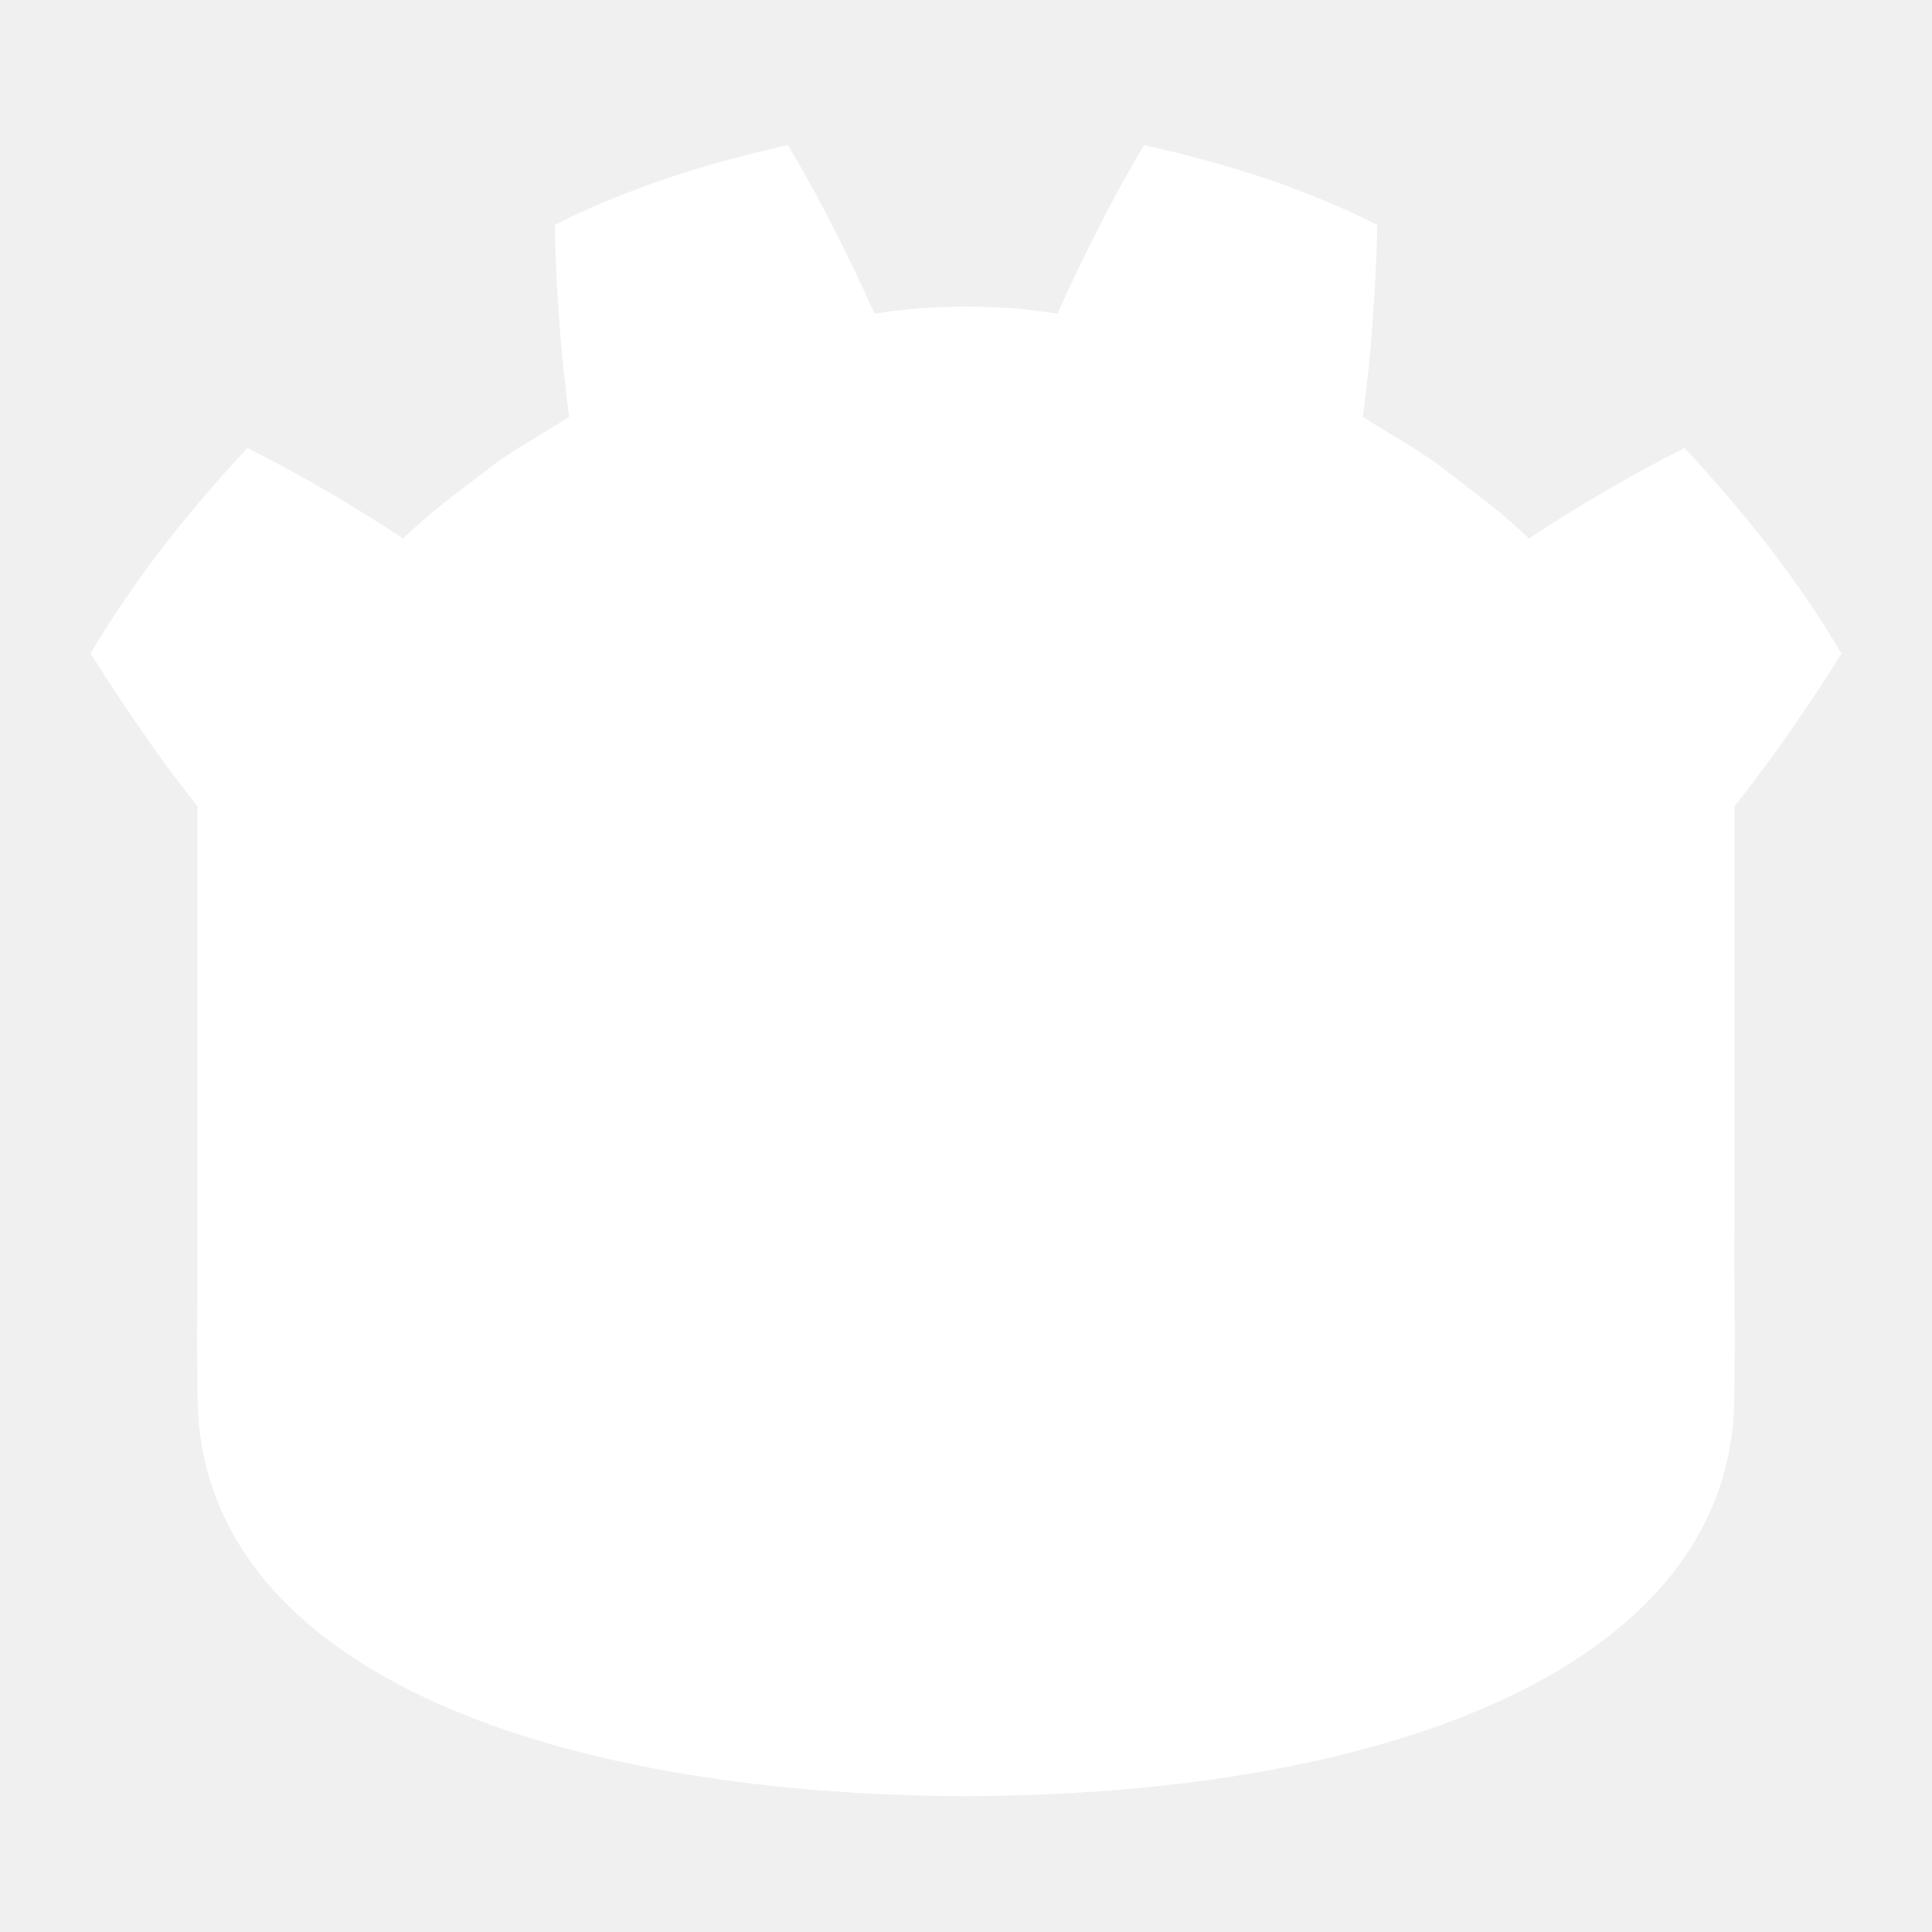
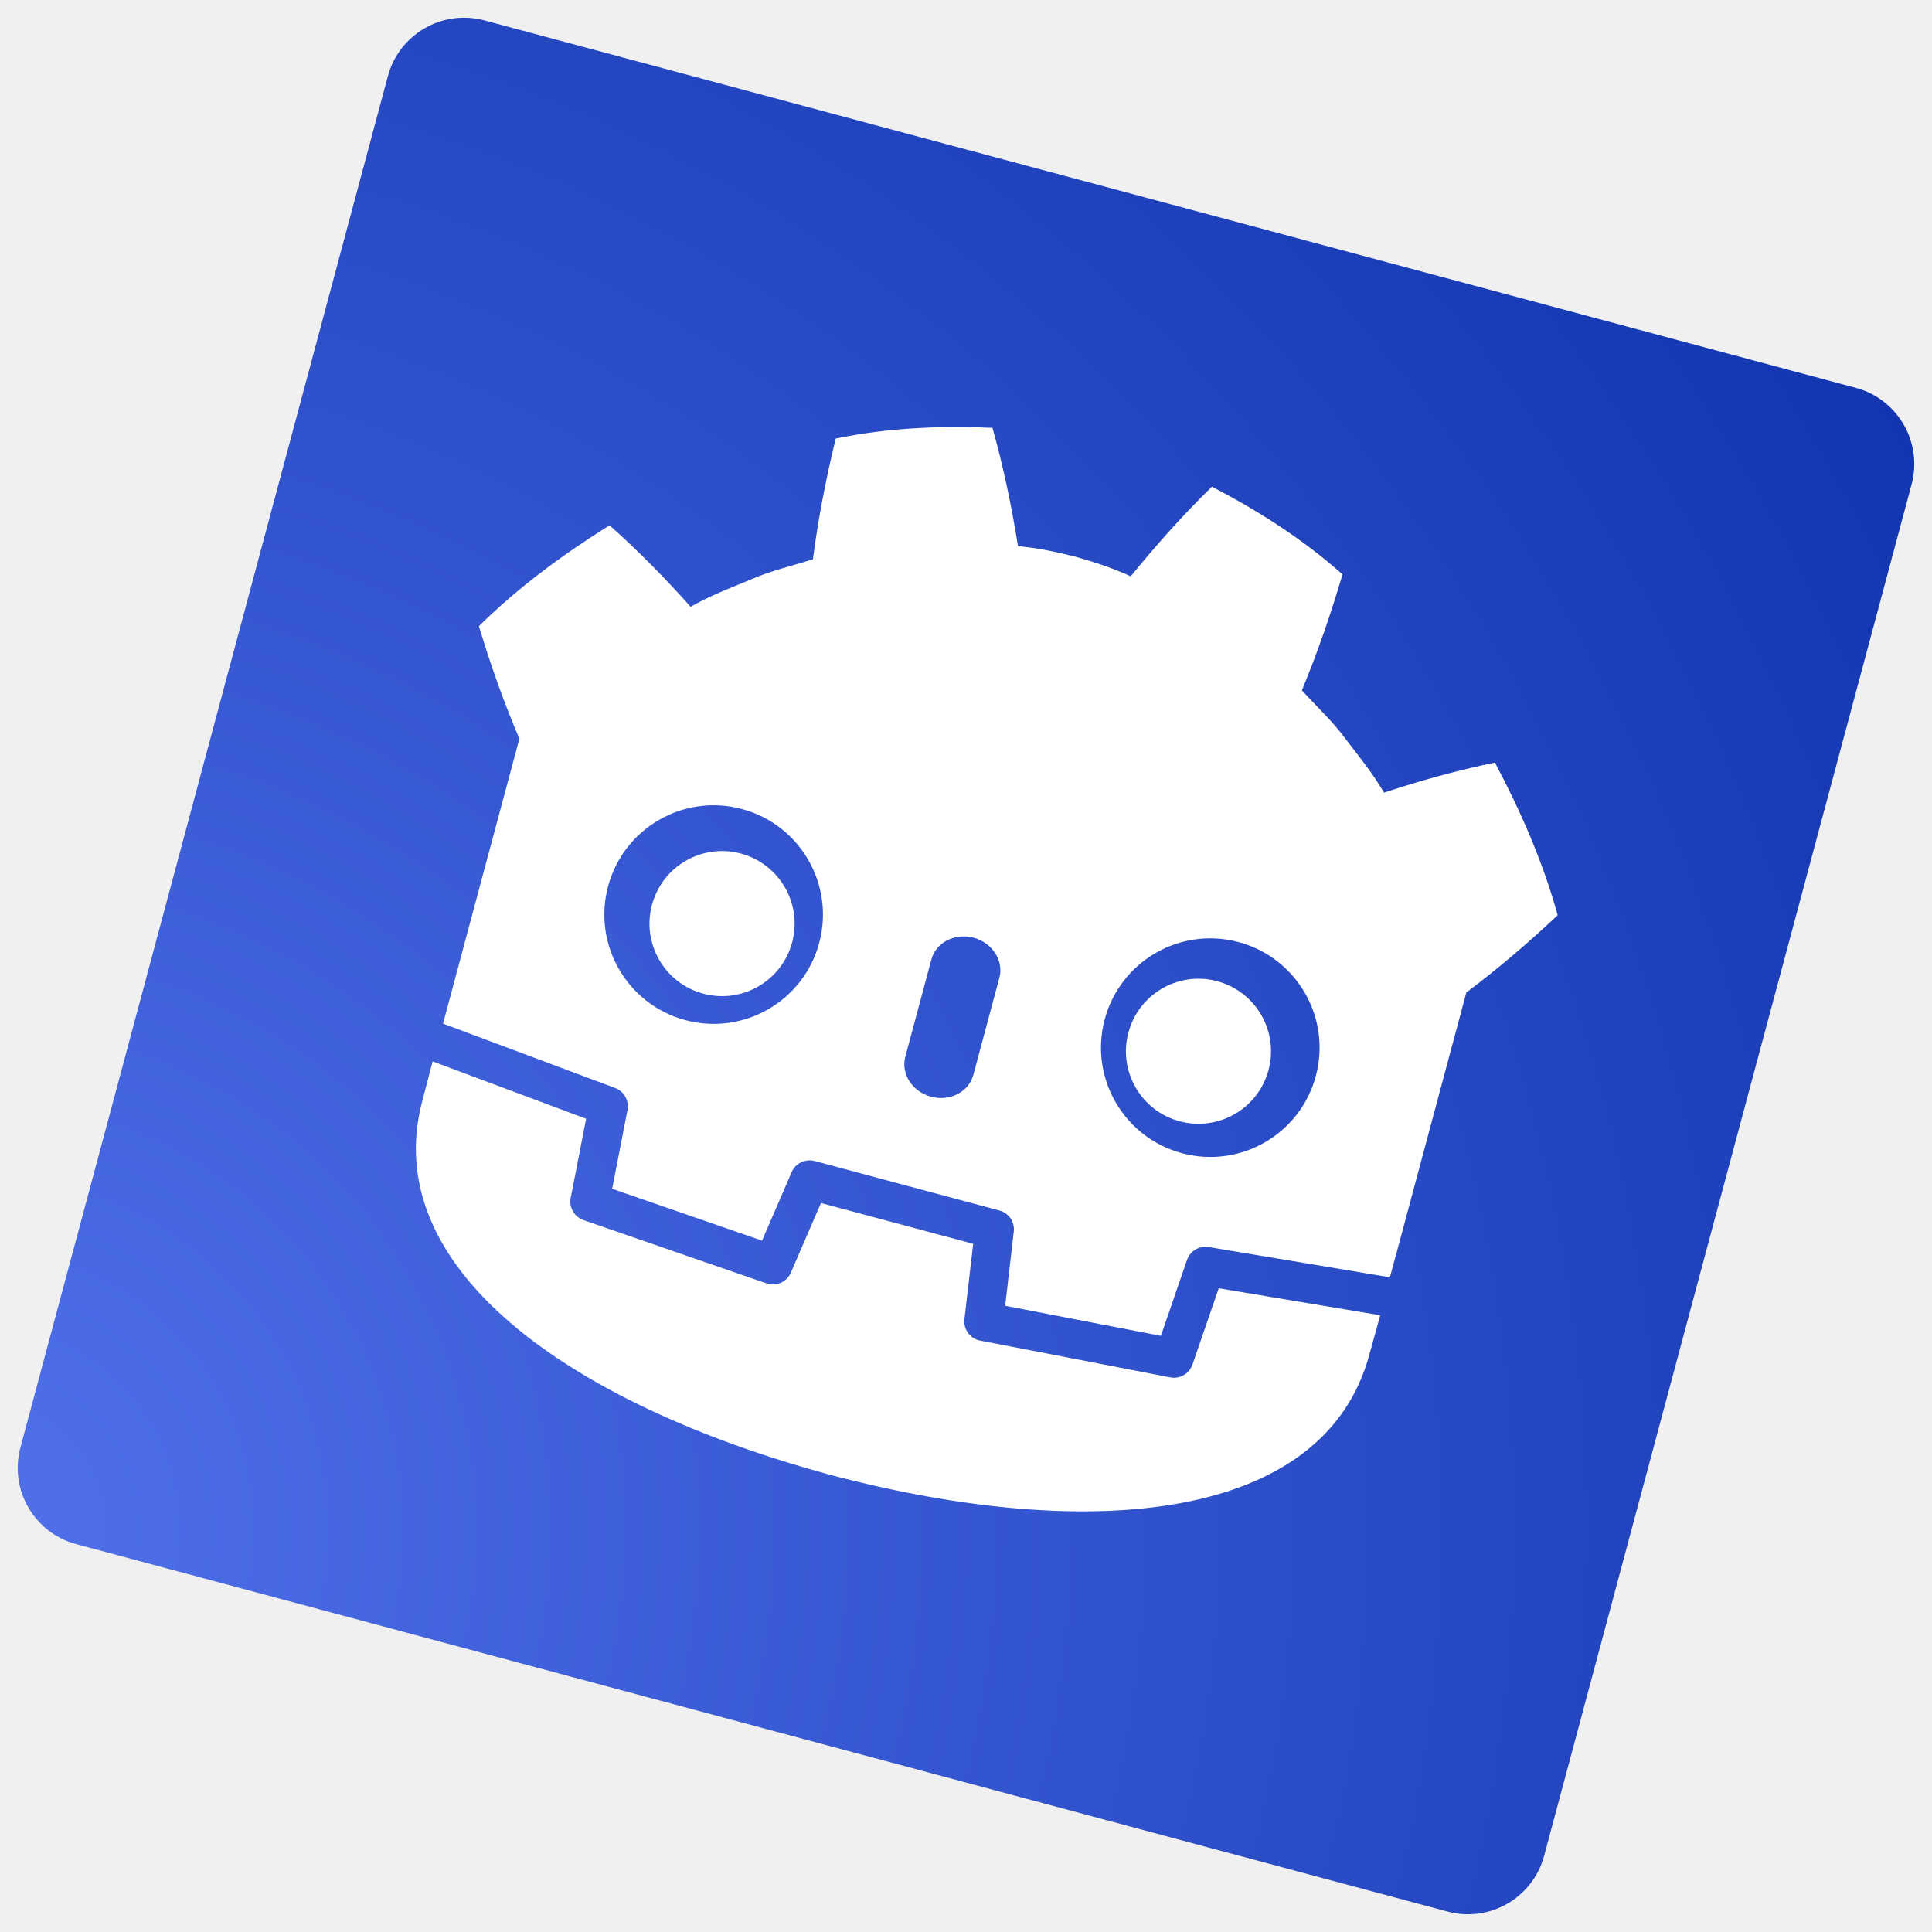
- <svg xmlns="http://www.w3.org/2000/svg" xml:space="preserve" fill-rule="evenodd" stroke-linejoin="round" stroke-miterlimit="2" clip-rule="evenodd" viewBox="0 0 1024 1024">
-   <path fill="#fff" d="M104.743,673.152C104.728,673.152 104.714,673.152 104.699,673.152L104.699,427.387C86.329,404.634 66.493,375.457 48,346.429C71.531,306.384 100.337,270.598 131.144,237.443C159.724,251.825 187.468,268.117 213.68,285.455C226.801,272.417 241.599,261.753 256.089,250.605C270.35,239.154 286.397,230.758 301.665,220.976C297.116,187.188 294.872,153.925 293.973,119.208C333.289,99.419 375.223,86.299 417.615,76.875C434.573,105.334 450.05,136.154 463.528,166.283C479.525,163.611 495.581,162.62 511.698,162.429L511.698,162.404C511.798,162.404 511.902,162.429 512.002,162.429C512.098,162.429 512.202,162.404 512.314,162.404L512.314,162.429C528.403,162.62 544.47,163.611 560.463,166.283C573.95,136.154 589.435,105.334 606.368,76.875C648.781,86.299 690.711,99.419 730.031,119.208C729.128,153.925 726.884,187.188 722.347,220.976C737.586,230.758 753.654,239.154 767.911,250.605C782.422,261.753 797.195,272.417 810.311,285.455C836.523,268.117 864.276,251.825 892.848,237.443C923.655,270.598 952.477,306.384 976,346.429C960.608,371.216 940.518,400.678 919.301,427.387L919.301,653.521L919.239,653.542L919.239,673.14C919.24,673.148 919.241,673.152 919.241,673.152L919.449,705.662L919.39,705.672L919.502,705.661C919.435,720.23 919.24,736.115 919.24,739.349C919.24,882.434 737.792,951.209 512.278,952L511.724,952C286.211,951.209 104.7,882.434 104.7,739.349C104.7,736.173 104.513,720.222 104.45,705.661L104.497,705.665L104.701,673.16C104.715,673.16 104.729,673.158 104.743,673.152Z" />
+ <svg xmlns="http://www.w3.org/2000/svg" width="128" height="128" viewBox="0 0 128 128" role="img" aria-labelledby="t d">
+   <defs>
+     <radialGradient id="luau_gradient" cx="0" cy="0" r="1" gradientUnits="userSpaceOnUse" gradientTransform="translate(9.1312 116.255) rotate(-45) scale(192.142)">
+       <stop stop-color="#5071EA" />
+       <stop offset="1" stop-color="#00239F" />
+     </radialGradient>
+   </defs>
+   <g transform="rotate(15 64 64)">
+     <rect x="11.744" y="11.744" width="104.511" height="104.511" rx="5.226" fill="url(#luau_gradient)" />
+     <path fill="#fff" transform="translate(27.000 26.998) scale(3.0833)" d="M9.56.683c-1.096.244-2.181.583-3.198 1.095.023.898.081 1.758.199 2.632-.395.253-.81.47-1.178.766-.375.288-.758.564-1.097.901-.678-.448-1.396-.869-2.135-1.241C1.353 5.693.608 6.619 0 7.655c.458.741.936 1.435 1.452 2.094h.014v6.356c.012 0 .023 0 .035.003l3.896.376c.204.02.364.184.378.389l.12 1.72 3.399.242.234-1.587c.03-.206.207-.358.415-.358h4.111c.208 0 .385.152.415.358l.234 1.587 3.399-.242.12-1.72a.42.42 0 01.378-.389l3.895-.376c.012 0 .023-.003.035-.003v-.507h.002V9.75h.014c.516-.659.994-1.353 1.452-2.094-.608-1.036-1.354-1.961-2.151-2.819-.739.372-1.457.793-2.135 1.241-.339-.337-.721-.613-1.096-.901-.369-.296-.784-.513-1.178-.766.117-.874.175-1.734.199-2.632-1.017-.512-2.101-.851-3.198-1.095-.438.736-.838 1.533-1.187 2.312-.414-.069-.829-.094-1.246-.099h-.016c-.417.005-.832.03-1.246.099-.349-.779-.749-1.576-1.188-2.312l.001-.001zM6.476 9.989c1.297 0 2.349 1.051 2.349 2.348s-1.052 2.348-2.349 2.348c-1.296 0-2.348-1.051-2.348-2.348 0-1.297 1.051-2.348 2.348-2.348zm11.049 0c1.296 0 2.348 1.051 2.348 2.348s-1.051 2.348-2.348 2.348-2.349-1.051-2.349-2.348c0-1.297 1.051-2.348 2.349-2.348zm-10.824.93c-.861 0-1.559.698-1.559 1.559s.698 1.558 1.559 1.558c.861 0 1.559-.698 1.559-1.558 0-.86-.697-1.559-1.559-1.559zm10.598 0c-.861 0-1.558.698-1.558 1.559s.697 1.558 1.558 1.558c.861 0 1.559-.698 1.559-1.558 0-.86-.697-1.559-1.559-1.559zm-5.298.453c.417 0 .757.308.757.687v2.162c0 .379-.339.687-.757.687s-.756-.308-.756-.687V12.059c0-.379.339-.687.756-.687zM1.46 16.946c.002.377.006.789.006.871 0 3.701 4.694 5.479 10.527 5.5h.014c5.832-.02 10.526-1.799 10.526-5.5 0-.084.005-.495.007-.871l-3.502.338-.121 1.729a.421.421 0 01-.389.39l-4.181.296a.42.42 0 01-.415-.358l-.238-1.614h-3.386l-.238 1.614a.419.419 0 01-.445.357l-4.151-.296c-.208-.015-.375-.181-.389-.389l-.12-1.729-3.504-.337z" />
+   </g>
</svg>
